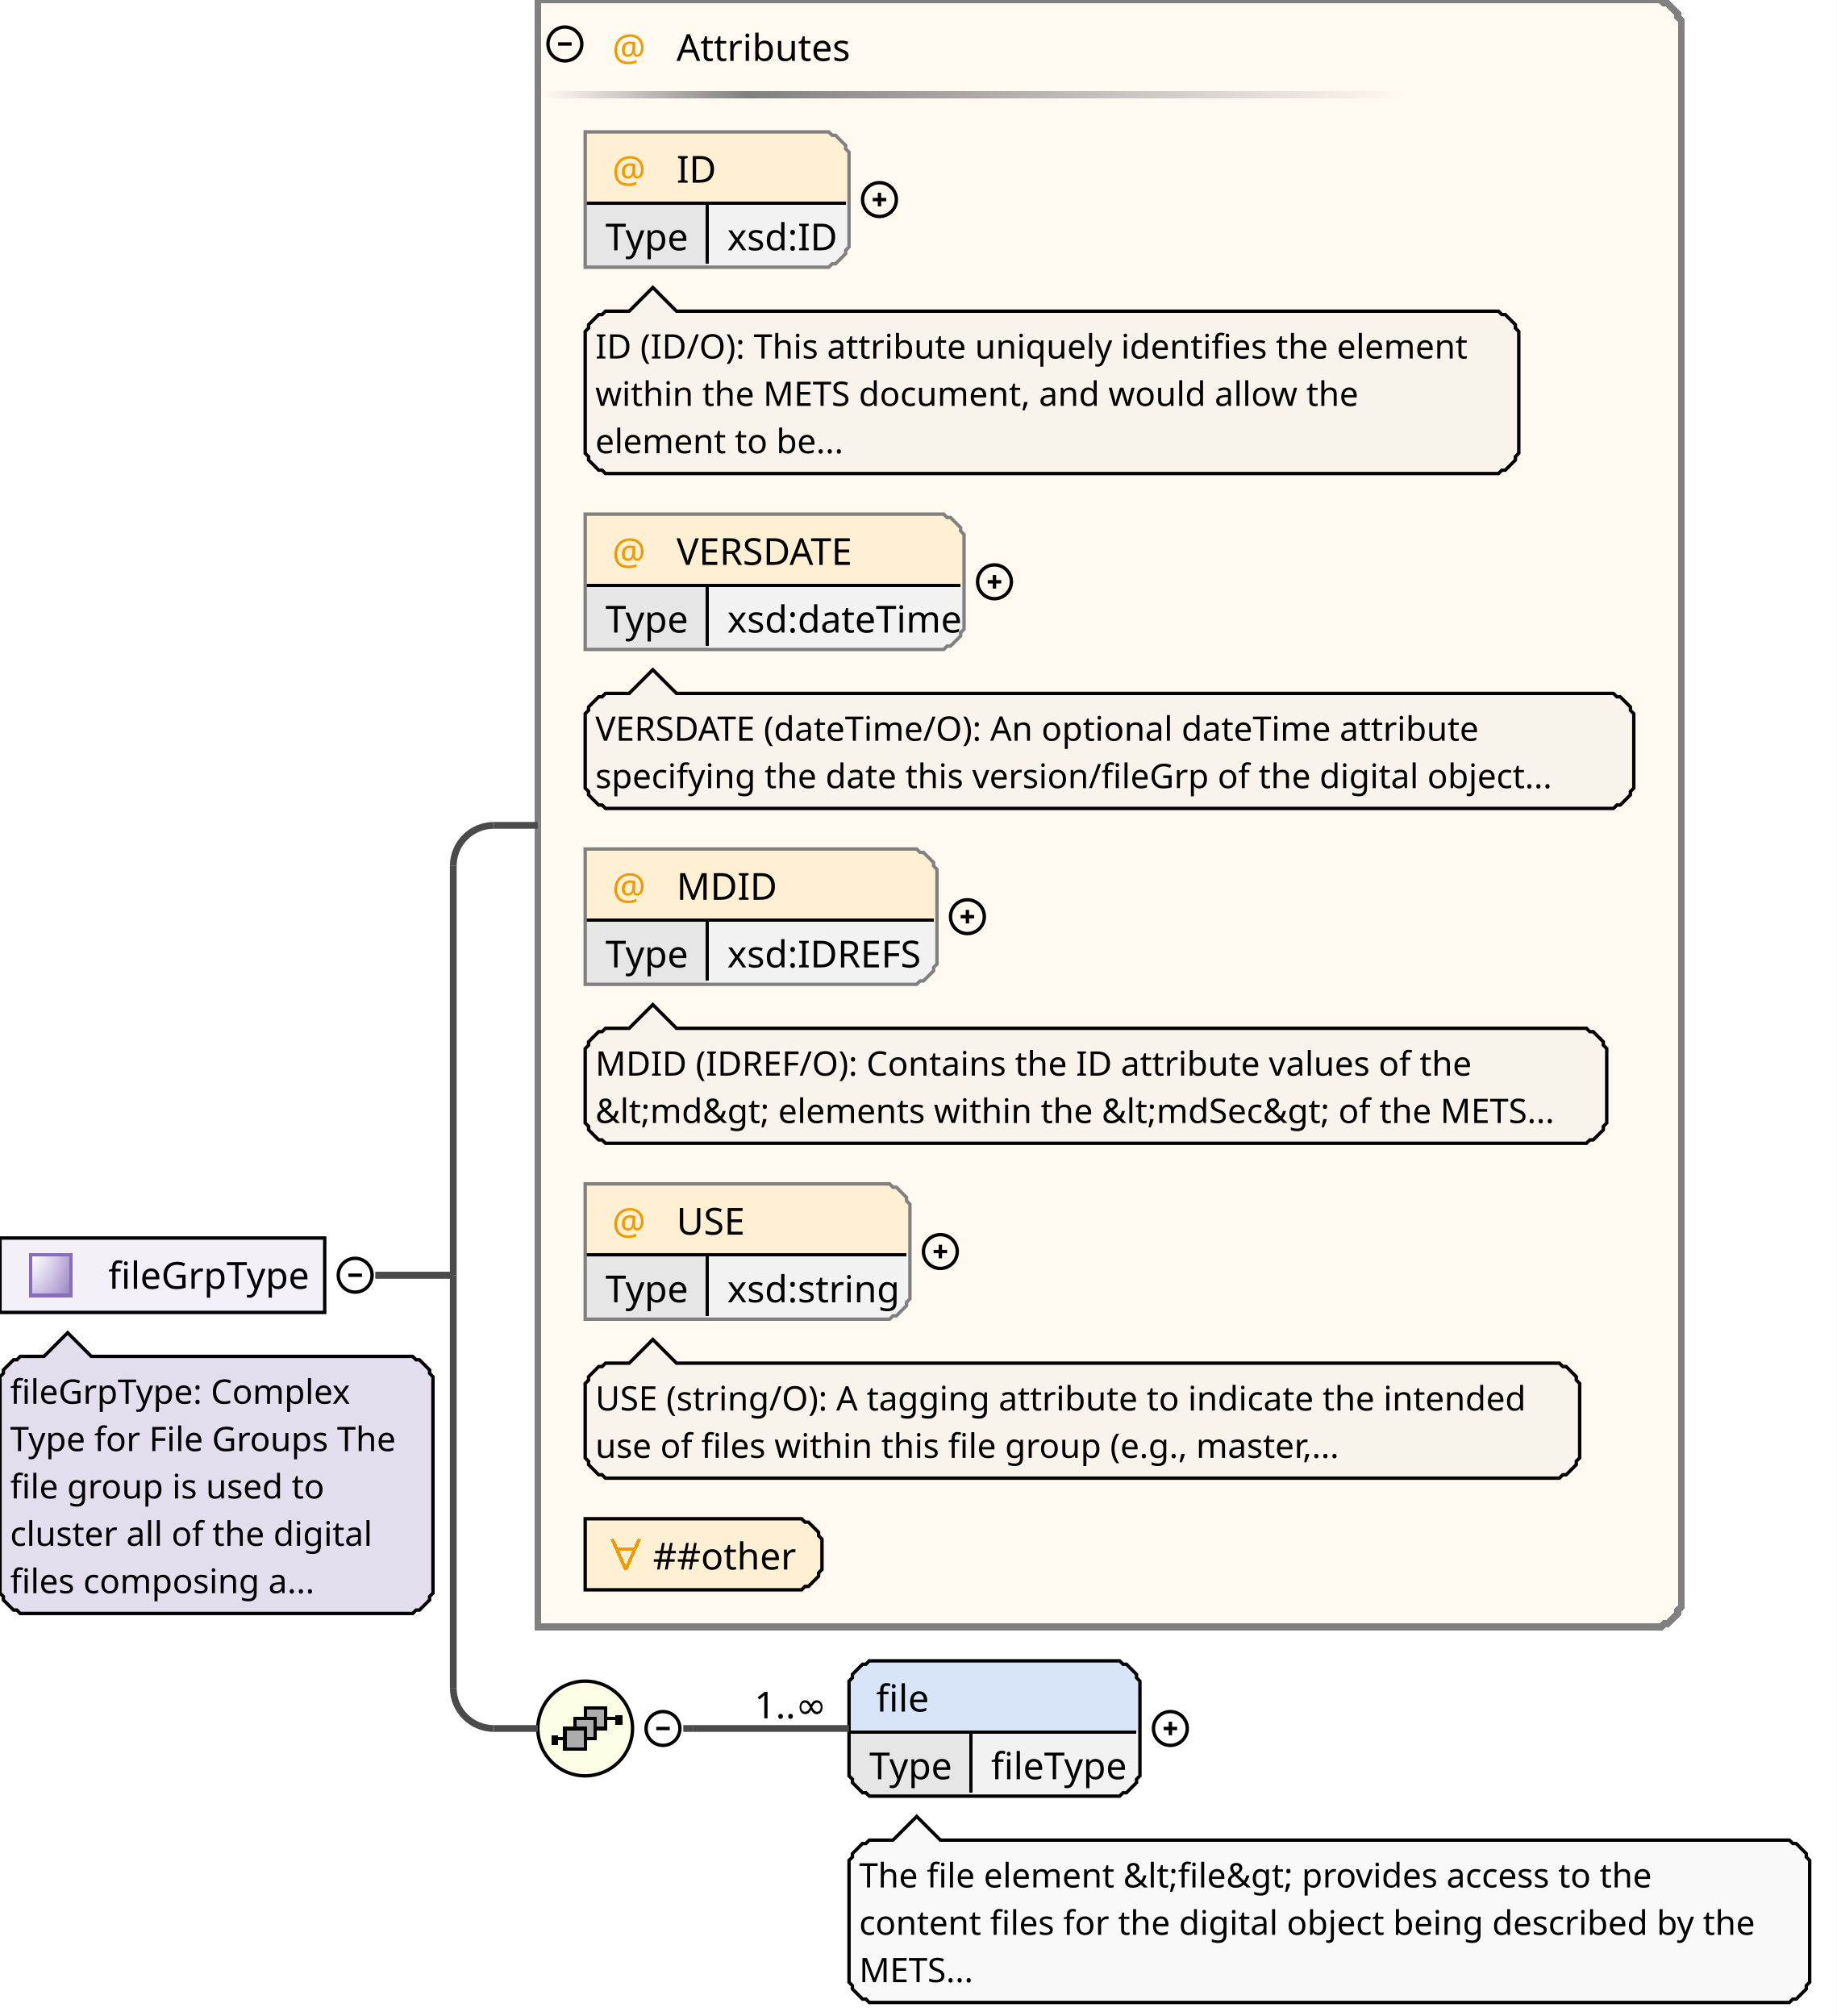
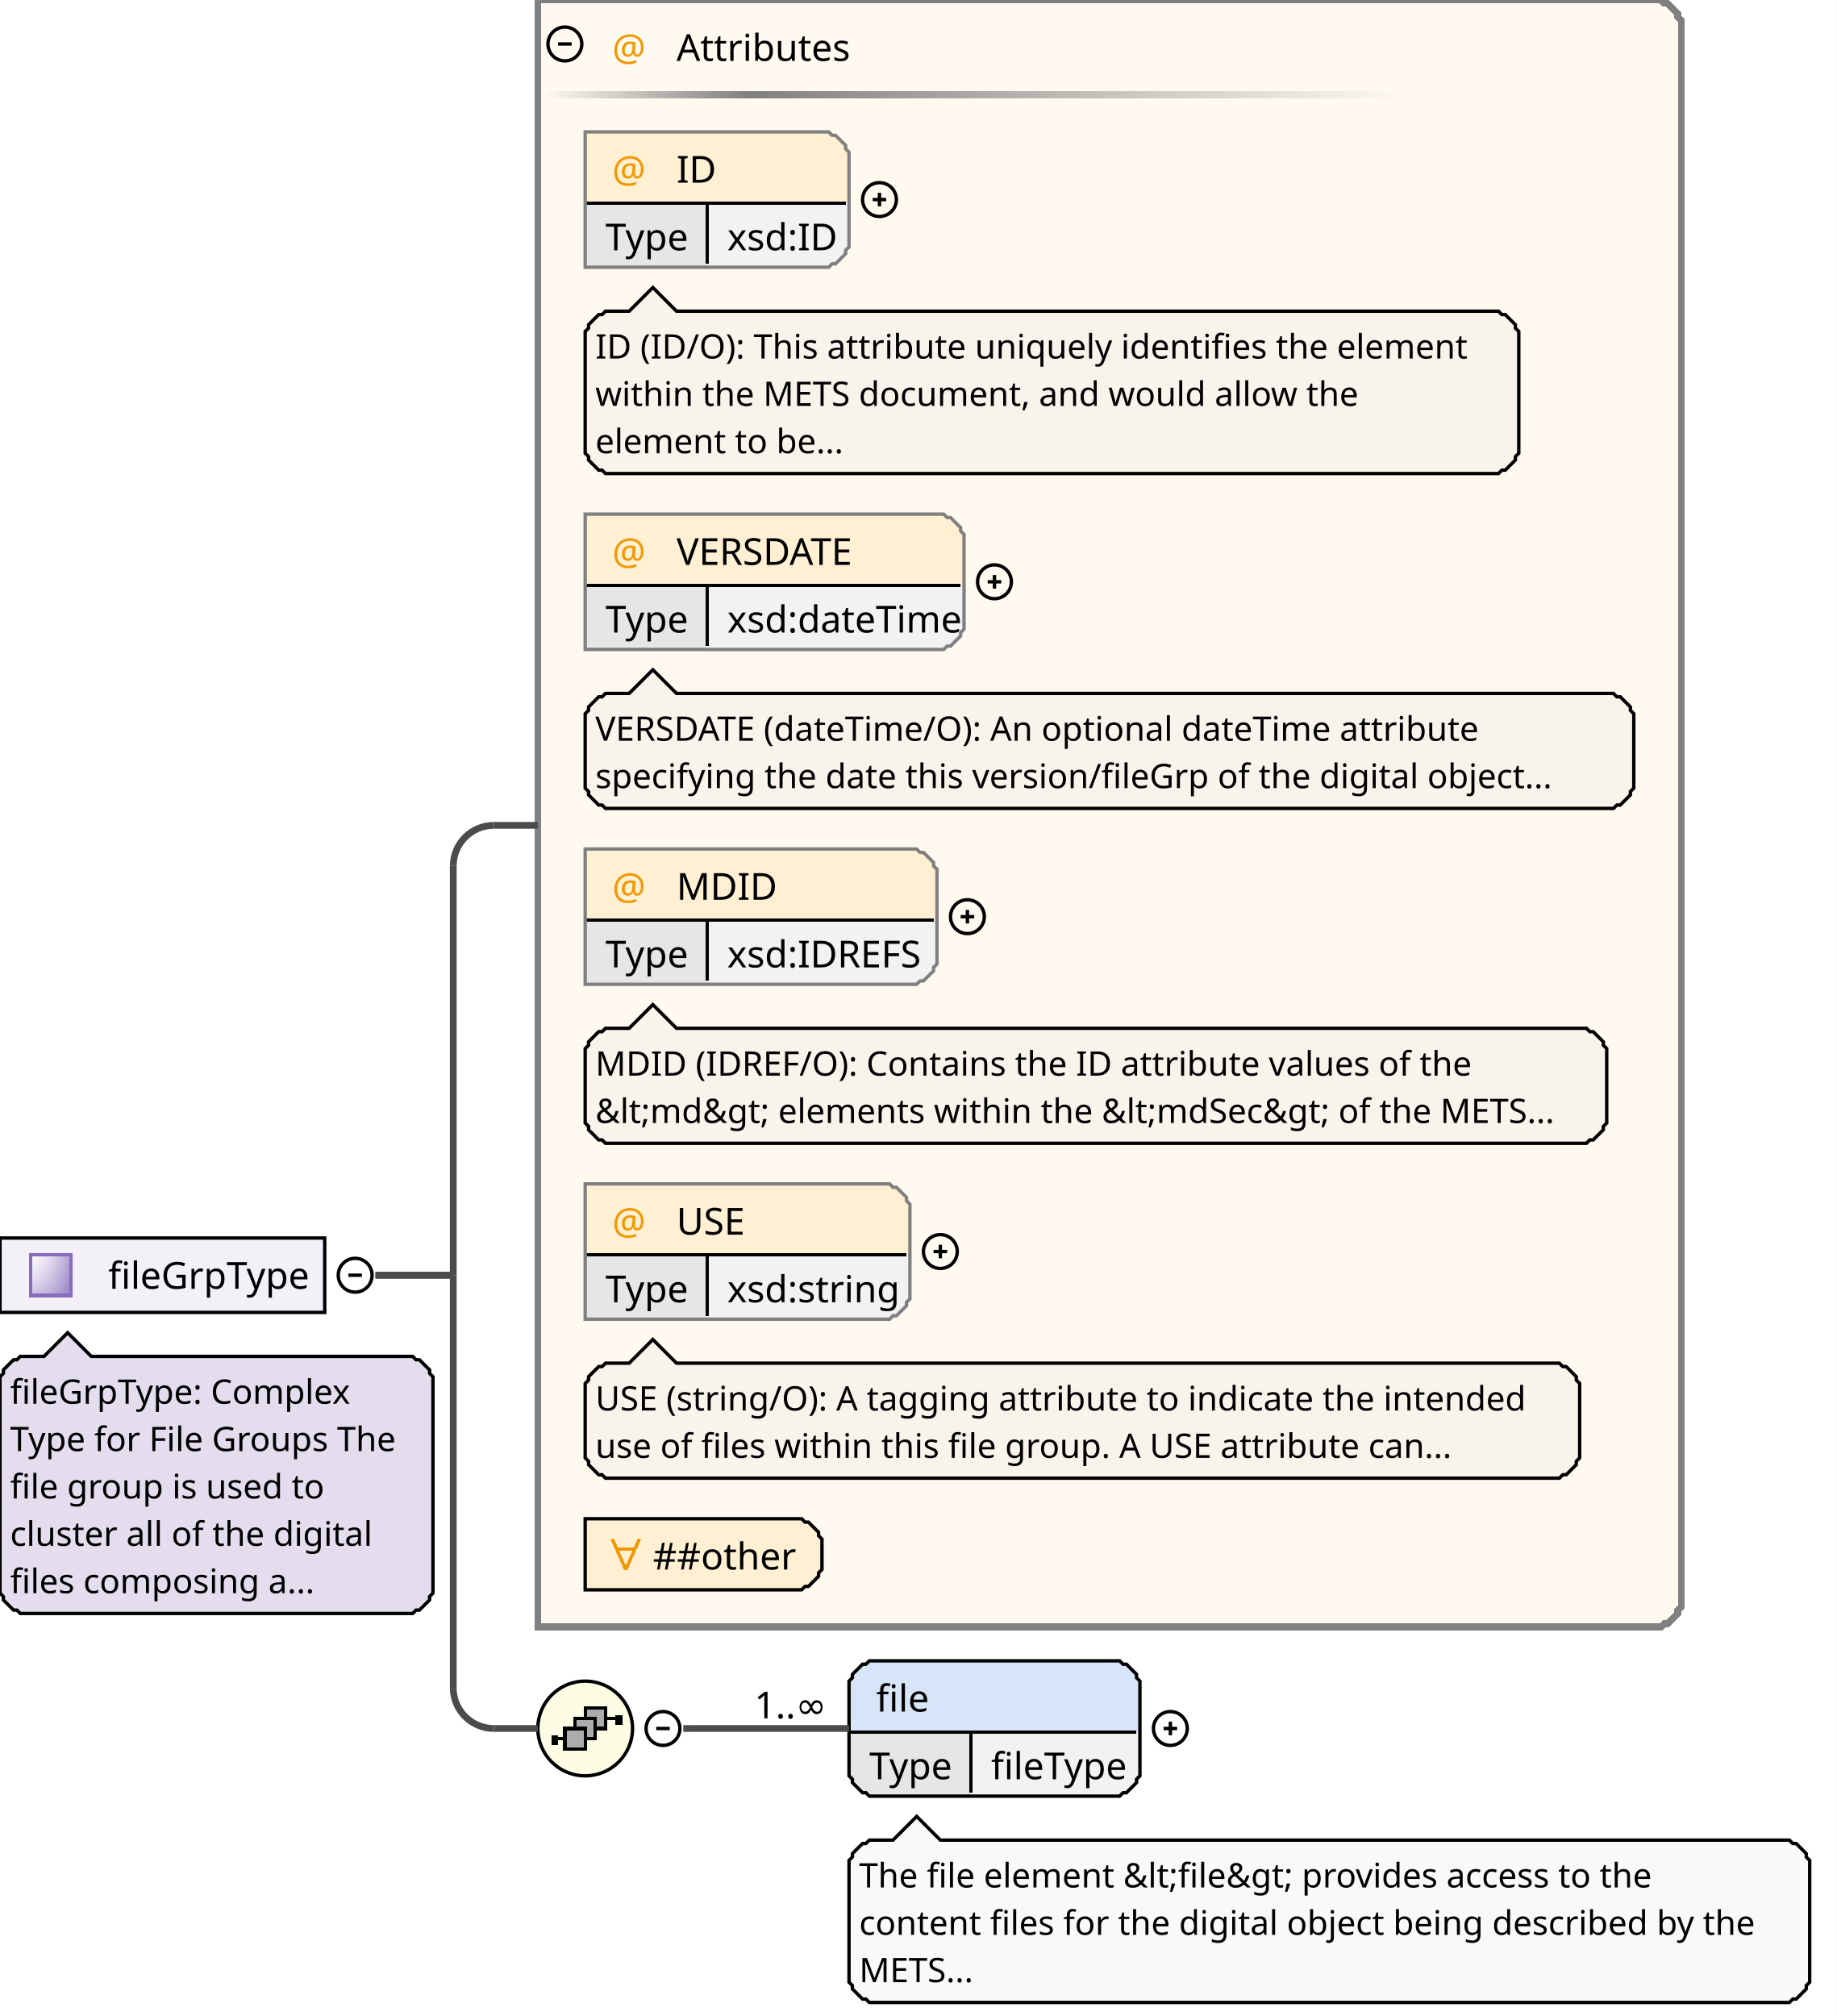
<svg xmlns="http://www.w3.org/2000/svg" color-interpolation="auto" color-rendering="auto" fill="black" fill-opacity="1" font-family="'Dialog'" font-size="12px" font-style="normal" font-weight="normal" height="596" image-rendering="auto" shape-rendering="auto" stroke="black" stroke-dasharray="none" stroke-dashoffset="0" stroke-linecap="square" stroke-linejoin="miter" stroke-miterlimit="10" stroke-opacity="1" stroke-width="1" text-rendering="auto" width="543">
  <defs id="genericDefs" />
  <g>
    <defs id="defs1">
      <linearGradient gradientUnits="userSpaceOnUse" id="linearGradient1" spreadMethod="pad" x1="9" x2="9" y1="371" y2="383">
        <stop offset="0%" stop-color="rgb(255,255,255)" stop-opacity="0.353" />
        <stop offset="100%" stop-color="rgb(135,109,188)" stop-opacity="0.667" />
      </linearGradient>
      <linearGradient gradientUnits="userSpaceOnUse" id="linearGradient2" spreadMethod="pad" x1="9" x2="21" y1="371" y2="371">
        <stop offset="0%" stop-color="rgb(255,255,255)" stop-opacity="0.353" />
        <stop offset="100%" stop-color="rgb(135,109,188)" stop-opacity="0.667" />
      </linearGradient>
      <linearGradient gradientUnits="userSpaceOnUse" id="linearGradient3" spreadMethod="pad" x1="221" x2="415" y1="27" y2="27">
        <stop offset="0%" stop-color="gray" stop-opacity="1" />
        <stop offset="100%" stop-color="rgb(255,249,240)" stop-opacity="1" />
      </linearGradient>
      <linearGradient gradientUnits="userSpaceOnUse" id="linearGradient4" spreadMethod="pad" x1="161" x2="221" y1="27" y2="27">
        <stop offset="0%" stop-color="rgb(255,249,240)" stop-opacity="1" />
        <stop offset="100%" stop-color="gray" stop-opacity="1" />
      </linearGradient>
      <clipPath clipPathUnits="userSpaceOnUse" id="clipPath1">
        <path d="M0 0 L543 0 L543 596 L0 596 L0 0 Z" />
      </clipPath>
    </defs>
    <g fill="white" stroke="white">
      <rect clip-path="url(#clipPath1)" height="596" stroke="none" width="543" x="0" y="0" />
    </g>
    <g fill="rgb(243,240,248)" font-family="sans-serif" font-size="11px" stroke="rgb(243,240,248)">
      <polygon clip-path="url(#clipPath1)" points=" 0 366 96 366 96 388 0 388" stroke="none" />
    </g>
    <g font-family="sans-serif" font-size="11px" stroke-linecap="butt" text-rendering="optimizeLegibility">
      <polygon clip-path="url(#clipPath1)" fill="none" points=" 0 366 96 366 96 388 0 388" />
    </g>
    <g fill="white" font-family="sans-serif" font-size="11px" shape-rendering="crispEdges" stroke="white" stroke-linecap="butt" text-rendering="geometricPrecision">
      <rect clip-path="url(#clipPath1)" height="12" stroke="none" width="12" x="9" y="371" />
      <rect clip-path="url(#clipPath1)" fill="url(#linearGradient1)" height="12" stroke="none" width="12" x="9" y="371" />
      <rect clip-path="url(#clipPath1)" fill="url(#linearGradient2)" height="12" stroke="none" width="12" x="9" y="371" />
      <rect clip-path="url(#clipPath1)" fill="none" height="12" stroke="rgb(135,109,188)" width="12" x="9" y="371" />
      <text clip-path="url(#clipPath1)" fill="black" stroke="none" x="32" xml:space="preserve" y="381">fileGrpType</text>
    </g>
    <g font-family="sans-serif" font-size="11px" stroke-linecap="butt" text-rendering="optimizeLegibility">
      <circle clip-path="url(#clipPath1)" cx="105" cy="377" fill="none" r="5" />
      <line clip-path="url(#clipPath1)" fill="none" x1="103" x2="107" y1="377" y2="377" />
    </g>
    <g fill="rgb(255,249,240)" font-family="sans-serif" font-size="11px" shape-rendering="crispEdges" stroke="rgb(255,249,240)" stroke-linecap="butt" stroke-width="2" text-rendering="geometricPrecision">
      <polygon clip-path="url(#clipPath1)" points=" 159 0 491 0 492 1 493 1 494 2 495 3 496 4 496 5 497 6 497 475 496 476 496 477 495 478 494 479 493 480 492 480 491 481 159 481" stroke="none" />
      <polygon clip-path="url(#clipPath1)" fill="none" points=" 159 0 491 0 492 1 493 1 494 2 495 3 496 4 496 5 497 6 497 475 496 476 496 477 495 478 494 479 493 480 492 480 491 481 159 481" stroke="gray" />
      <rect clip-path="url(#clipPath1)" fill="url(#linearGradient3)" height="2" stroke="none" width="194" x="221" y="27" />
      <rect clip-path="url(#clipPath1)" fill="url(#linearGradient4)" height="2" stroke="none" width="60" x="161" y="27" />
      <text clip-path="url(#clipPath1)" fill="rgb(242,152,0)" stroke="none" stroke-width="1" x="181" xml:space="preserve" y="18">@</text>
      <text clip-path="url(#clipPath1)" fill="black" stroke="none" stroke-width="1" x="200" xml:space="preserve" y="18">Attributes</text>
    </g>
    <g font-family="sans-serif" font-size="11px" stroke-linecap="butt" text-rendering="optimizeLegibility">
      <circle clip-path="url(#clipPath1)" cx="167" cy="13" fill="none" r="5" />
      <line clip-path="url(#clipPath1)" fill="none" x1="165" x2="169" y1="13" y2="13" />
    </g>
    <g fill="rgb(255,239,211)" font-family="sans-serif" font-size="11px" shape-rendering="crispEdges" stroke="rgb(255,239,211)" stroke-linecap="butt" text-rendering="geometricPrecision">
      <polygon clip-path="url(#clipPath1)" points=" 173 39 245 39 246 40 247 40 248 41 249 42 250 43 250 44 251 45 251 60 250 60 250 60 249 60 248 60 247 60 246 60 245 60 173 60" stroke="none" />
      <polygon clip-path="url(#clipPath1)" fill="rgb(230,230,230)" points=" 173 60 209 60 209 60 209 60 209 60 209 60 209 60 209 60 209 60 209 73 209 74 209 75 209 76 209 77 209 78 209 78 209 79 173 79" stroke="none" />
      <polygon clip-path="url(#clipPath1)" fill="rgb(242,242,242)" points=" 209 60 245 60 246 60 247 60 248 60 249 60 250 60 250 60 251 60 251 73 250 74 250 75 249 76 248 77 247 78 246 78 245 79 209 79" stroke="none" />
      <line clip-path="url(#clipPath1)" fill="none" stroke="black" x1="173" x2="250" y1="60" y2="60" />
      <text clip-path="url(#clipPath1)" fill="black" stroke="none" x="179" xml:space="preserve" y="74">Type</text>
      <text clip-path="url(#clipPath1)" fill="black" stroke="none" x="215" xml:space="preserve" y="74">xsd:ID</text>
      <line clip-path="url(#clipPath1)" fill="none" stroke="black" x1="209" x2="209" y1="60" y2="78" />
    </g>
    <g fill="gray" font-family="sans-serif" font-size="11px" stroke="gray" stroke-linecap="butt" text-rendering="optimizeLegibility">
      <polygon clip-path="url(#clipPath1)" fill="none" points=" 173 39 245 39 246 40 247 40 248 41 249 42 250 43 250 44 251 45 251 73 250 74 250 75 249 76 248 77 247 78 246 78 245 79 173 79" />
    </g>
    <g fill="rgb(242,152,0)" font-family="sans-serif" font-size="11px" shape-rendering="crispEdges" stroke="rgb(242,152,0)" stroke-linecap="butt" text-rendering="geometricPrecision">
      <text clip-path="url(#clipPath1)" stroke="none" x="181" xml:space="preserve" y="54">@</text>
      <text clip-path="url(#clipPath1)" fill="black" stroke="none" x="200" xml:space="preserve" y="54">ID</text>
    </g>
    <g font-family="sans-serif" font-size="11px" stroke-linecap="butt" text-rendering="optimizeLegibility">
      <circle clip-path="url(#clipPath1)" cx="260" cy="59" fill="none" r="5" />
      <line clip-path="url(#clipPath1)" fill="none" x1="258" x2="262" y1="59" y2="59" />
      <line clip-path="url(#clipPath1)" fill="none" x1="260" x2="260" y1="57" y2="61" />
    </g>
    <g fill="rgb(249,244,235)" font-family="sans-serif" font-size="11px" shape-rendering="crispEdges" stroke="rgb(249,244,235)" stroke-linecap="butt" text-rendering="geometricPrecision">
      <polygon clip-path="url(#clipPath1)" points=" 173 98 174 97 174 96 175 95 176 94 177 93 178 93 179 92 186 92 193 85 200 92 443 92 444 93 445 93 446 94 447 95 448 96 448 97 449 98 449 134 448 135 448 136 447 137 446 138 445 139 444 139 443 140 179 140 178 139 177 139 176 138 175 137 174 136 174 135 173 134" stroke="none" />
    </g>
    <g font-family="sans-serif" font-size="11px" stroke-linecap="butt" text-rendering="optimizeLegibility">
      <polygon clip-path="url(#clipPath1)" fill="none" points=" 173 98 174 97 174 96 175 95 176 94 177 93 178 93 179 92 186 92 193 85 200 92 443 92 444 93 445 93 446 94 447 95 448 96 448 97 449 98 449 134 448 135 448 136 447 137 446 138 445 139 444 139 443 140 179 140 178 139 177 139 176 138 175 137 174 136 174 135 173 134" />
      <text clip-path="url(#clipPath1)" font-size="10px" shape-rendering="crispEdges" stroke="none" text-rendering="geometricPrecision" x="176" xml:space="preserve" y="106">ID (ID/O): This attribute uniquely identifies the element </text>
      <text clip-path="url(#clipPath1)" font-size="10px" shape-rendering="crispEdges" stroke="none" text-rendering="geometricPrecision" x="176" xml:space="preserve" y="120">within the METS document, and would allow the </text>
      <text clip-path="url(#clipPath1)" font-size="10px" shape-rendering="crispEdges" stroke="none" text-rendering="geometricPrecision" x="176" xml:space="preserve" y="134">element to be...</text>
    </g>
    <g fill="rgb(255,239,211)" font-family="sans-serif" font-size="11px" shape-rendering="crispEdges" stroke="rgb(255,239,211)" stroke-linecap="butt" text-rendering="geometricPrecision">
      <polygon clip-path="url(#clipPath1)" points=" 173 152 279 152 280 153 281 153 282 154 283 155 284 156 284 157 285 158 285 173 284 173 284 173 283 173 282 173 281 173 280 173 279 173 173 173" stroke="none" />
      <polygon clip-path="url(#clipPath1)" fill="rgb(230,230,230)" points=" 173 173 209 173 209 173 209 173 209 173 209 173 209 173 209 173 209 173 209 186 209 187 209 188 209 189 209 190 209 191 209 191 209 192 173 192" stroke="none" />
      <polygon clip-path="url(#clipPath1)" fill="rgb(242,242,242)" points=" 209 173 279 173 280 173 281 173 282 173 283 173 284 173 284 173 285 173 285 186 284 187 284 188 283 189 282 190 281 191 280 191 279 192 209 192" stroke="none" />
      <line clip-path="url(#clipPath1)" fill="none" stroke="black" x1="173" x2="284" y1="173" y2="173" />
      <text clip-path="url(#clipPath1)" fill="black" stroke="none" x="179" xml:space="preserve" y="187">Type</text>
      <text clip-path="url(#clipPath1)" fill="black" stroke="none" x="215" xml:space="preserve" y="187">xsd:dateTime</text>
      <line clip-path="url(#clipPath1)" fill="none" stroke="black" x1="209" x2="209" y1="173" y2="191" />
    </g>
    <g fill="gray" font-family="sans-serif" font-size="11px" stroke="gray" stroke-linecap="butt" text-rendering="optimizeLegibility">
      <polygon clip-path="url(#clipPath1)" fill="none" points=" 173 152 279 152 280 153 281 153 282 154 283 155 284 156 284 157 285 158 285 186 284 187 284 188 283 189 282 190 281 191 280 191 279 192 173 192" />
    </g>
    <g fill="rgb(242,152,0)" font-family="sans-serif" font-size="11px" shape-rendering="crispEdges" stroke="rgb(242,152,0)" stroke-linecap="butt" text-rendering="geometricPrecision">
      <text clip-path="url(#clipPath1)" stroke="none" x="181" xml:space="preserve" y="167">@</text>
      <text clip-path="url(#clipPath1)" fill="black" stroke="none" x="200" xml:space="preserve" y="167">VERSDATE</text>
    </g>
    <g font-family="sans-serif" font-size="11px" stroke-linecap="butt" text-rendering="optimizeLegibility">
      <circle clip-path="url(#clipPath1)" cx="294" cy="172" fill="none" r="5" />
      <line clip-path="url(#clipPath1)" fill="none" x1="292" x2="296" y1="172" y2="172" />
      <line clip-path="url(#clipPath1)" fill="none" x1="294" x2="294" y1="170" y2="174" />
    </g>
    <g fill="rgb(249,244,235)" font-family="sans-serif" font-size="11px" shape-rendering="crispEdges" stroke="rgb(249,244,235)" stroke-linecap="butt" text-rendering="geometricPrecision">
      <polygon clip-path="url(#clipPath1)" points=" 173 211 174 210 174 209 175 208 176 207 177 206 178 206 179 205 186 205 193 198 200 205 477 205 478 206 479 206 480 207 481 208 482 209 482 210 483 211 483 233 482 234 482 235 481 236 480 237 479 238 478 238 477 239 179 239 178 238 177 238 176 237 175 236 174 235 174 234 173 233" stroke="none" />
    </g>
    <g font-family="sans-serif" font-size="11px" stroke-linecap="butt" text-rendering="optimizeLegibility">
      <polygon clip-path="url(#clipPath1)" fill="none" points=" 173 211 174 210 174 209 175 208 176 207 177 206 178 206 179 205 186 205 193 198 200 205 477 205 478 206 479 206 480 207 481 208 482 209 482 210 483 211 483 233 482 234 482 235 481 236 480 237 479 238 478 238 477 239 179 239 178 238 177 238 176 237 175 236 174 235 174 234 173 233" />
      <text clip-path="url(#clipPath1)" font-size="10px" shape-rendering="crispEdges" stroke="none" text-rendering="geometricPrecision" x="176" xml:space="preserve" y="219">VERSDATE (dateTime/O): An optional dateTime attribute </text>
      <text clip-path="url(#clipPath1)" font-size="10px" shape-rendering="crispEdges" stroke="none" text-rendering="geometricPrecision" x="176" xml:space="preserve" y="233">specifying the date this version/fileGrp of the digital object...</text>
    </g>
    <g fill="rgb(255,239,211)" font-family="sans-serif" font-size="11px" shape-rendering="crispEdges" stroke="rgb(255,239,211)" stroke-linecap="butt" text-rendering="geometricPrecision">
      <polygon clip-path="url(#clipPath1)" points=" 173 251 271 251 272 252 273 252 274 253 275 254 276 255 276 256 277 257 277 272 276 272 276 272 275 272 274 272 273 272 272 272 271 272 173 272" stroke="none" />
      <polygon clip-path="url(#clipPath1)" fill="rgb(230,230,230)" points=" 173 272 209 272 209 272 209 272 209 272 209 272 209 272 209 272 209 272 209 285 209 286 209 287 209 288 209 289 209 290 209 290 209 291 173 291" stroke="none" />
      <polygon clip-path="url(#clipPath1)" fill="rgb(242,242,242)" points=" 209 272 271 272 272 272 273 272 274 272 275 272 276 272 276 272 277 272 277 285 276 286 276 287 275 288 274 289 273 290 272 290 271 291 209 291" stroke="none" />
      <line clip-path="url(#clipPath1)" fill="none" stroke="black" x1="173" x2="276" y1="272" y2="272" />
      <text clip-path="url(#clipPath1)" fill="black" stroke="none" x="179" xml:space="preserve" y="286">Type</text>
      <text clip-path="url(#clipPath1)" fill="black" stroke="none" x="215" xml:space="preserve" y="286">xsd:IDREFS</text>
      <line clip-path="url(#clipPath1)" fill="none" stroke="black" x1="209" x2="209" y1="272" y2="290" />
    </g>
    <g fill="gray" font-family="sans-serif" font-size="11px" stroke="gray" stroke-linecap="butt" text-rendering="optimizeLegibility">
      <polygon clip-path="url(#clipPath1)" fill="none" points=" 173 251 271 251 272 252 273 252 274 253 275 254 276 255 276 256 277 257 277 285 276 286 276 287 275 288 274 289 273 290 272 290 271 291 173 291" />
    </g>
    <g fill="rgb(242,152,0)" font-family="sans-serif" font-size="11px" shape-rendering="crispEdges" stroke="rgb(242,152,0)" stroke-linecap="butt" text-rendering="geometricPrecision">
      <text clip-path="url(#clipPath1)" stroke="none" x="181" xml:space="preserve" y="266">@</text>
      <text clip-path="url(#clipPath1)" fill="black" stroke="none" x="200" xml:space="preserve" y="266">MDID</text>
    </g>
    <g font-family="sans-serif" font-size="11px" stroke-linecap="butt" text-rendering="optimizeLegibility">
      <circle clip-path="url(#clipPath1)" cx="286" cy="271" fill="none" r="5" />
      <line clip-path="url(#clipPath1)" fill="none" x1="284" x2="288" y1="271" y2="271" />
      <line clip-path="url(#clipPath1)" fill="none" x1="286" x2="286" y1="269" y2="273" />
    </g>
    <g fill="rgb(249,244,235)" font-family="sans-serif" font-size="11px" shape-rendering="crispEdges" stroke="rgb(249,244,235)" stroke-linecap="butt" text-rendering="geometricPrecision">
      <polygon clip-path="url(#clipPath1)" points=" 173 310 174 309 174 308 175 307 176 306 177 305 178 305 179 304 186 304 193 297 200 304 469 304 470 305 471 305 472 306 473 307 474 308 474 309 475 310 475 332 474 333 474 334 473 335 472 336 471 337 470 337 469 338 179 338 178 337 177 337 176 336 175 335 174 334 174 333 173 332" stroke="none" />
    </g>
    <g font-family="sans-serif" font-size="11px" stroke-linecap="butt" text-rendering="optimizeLegibility">
      <polygon clip-path="url(#clipPath1)" fill="none" points=" 173 310 174 309 174 308 175 307 176 306 177 305 178 305 179 304 186 304 193 297 200 304 469 304 470 305 471 305 472 306 473 307 474 308 474 309 475 310 475 332 474 333 474 334 473 335 472 336 471 337 470 337 469 338 179 338 178 337 177 337 176 336 175 335 174 334 174 333 173 332" />
      <text clip-path="url(#clipPath1)" font-size="10px" shape-rendering="crispEdges" stroke="none" text-rendering="geometricPrecision" x="176" xml:space="preserve" y="318">MDID (IDREF/O): Contains the ID attribute values of the </text>
      <text clip-path="url(#clipPath1)" font-size="10px" shape-rendering="crispEdges" stroke="none" text-rendering="geometricPrecision" x="176" xml:space="preserve" y="332">&amp;lt;md&amp;gt; elements within the &amp;lt;mdSec&amp;gt; of the METS...</text>
    </g>
    <g fill="rgb(255,239,211)" font-family="sans-serif" font-size="11px" shape-rendering="crispEdges" stroke="rgb(255,239,211)" stroke-linecap="butt" text-rendering="geometricPrecision">
      <polygon clip-path="url(#clipPath1)" points=" 173 350 263 350 264 351 265 351 266 352 267 353 268 354 268 355 269 356 269 371 268 371 268 371 267 371 266 371 265 371 264 371 263 371 173 371" stroke="none" />
      <polygon clip-path="url(#clipPath1)" fill="rgb(230,230,230)" points=" 173 371 209 371 209 371 209 371 209 371 209 371 209 371 209 371 209 371 209 384 209 385 209 386 209 387 209 388 209 389 209 389 209 390 173 390" stroke="none" />
      <polygon clip-path="url(#clipPath1)" fill="rgb(242,242,242)" points=" 209 371 263 371 264 371 265 371 266 371 267 371 268 371 268 371 269 371 269 384 268 385 268 386 267 387 266 388 265 389 264 389 263 390 209 390" stroke="none" />
      <line clip-path="url(#clipPath1)" fill="none" stroke="black" x1="173" x2="268" y1="371" y2="371" />
      <text clip-path="url(#clipPath1)" fill="black" stroke="none" x="179" xml:space="preserve" y="385">Type</text>
      <text clip-path="url(#clipPath1)" fill="black" stroke="none" x="215" xml:space="preserve" y="385">xsd:string</text>
      <line clip-path="url(#clipPath1)" fill="none" stroke="black" x1="209" x2="209" y1="371" y2="389" />
    </g>
    <g fill="gray" font-family="sans-serif" font-size="11px" stroke="gray" stroke-linecap="butt" text-rendering="optimizeLegibility">
      <polygon clip-path="url(#clipPath1)" fill="none" points=" 173 350 263 350 264 351 265 351 266 352 267 353 268 354 268 355 269 356 269 384 268 385 268 386 267 387 266 388 265 389 264 389 263 390 173 390" />
    </g>
    <g fill="rgb(242,152,0)" font-family="sans-serif" font-size="11px" shape-rendering="crispEdges" stroke="rgb(242,152,0)" stroke-linecap="butt" text-rendering="geometricPrecision">
      <text clip-path="url(#clipPath1)" stroke="none" x="181" xml:space="preserve" y="365">@</text>
      <text clip-path="url(#clipPath1)" fill="black" stroke="none" x="200" xml:space="preserve" y="365">USE</text>
    </g>
    <g font-family="sans-serif" font-size="11px" stroke-linecap="butt" text-rendering="optimizeLegibility">
      <circle clip-path="url(#clipPath1)" cx="278" cy="370" fill="none" r="5" />
      <line clip-path="url(#clipPath1)" fill="none" x1="276" x2="280" y1="370" y2="370" />
      <line clip-path="url(#clipPath1)" fill="none" x1="278" x2="278" y1="368" y2="372" />
    </g>
    <g fill="rgb(249,244,235)" font-family="sans-serif" font-size="11px" shape-rendering="crispEdges" stroke="rgb(249,244,235)" stroke-linecap="butt" text-rendering="geometricPrecision">
      <polygon clip-path="url(#clipPath1)" points=" 173 409 174 408 174 407 175 406 176 405 177 404 178 404 179 403 186 403 193 396 200 403 461 403 462 404 463 404 464 405 465 406 466 407 466 408 467 409 467 431 466 432 466 433 465 434 464 435 463 436 462 436 461 437 179 437 178 436 177 436 176 435 175 434 174 433 174 432 173 431" stroke="none" />
    </g>
    <g font-family="sans-serif" font-size="11px" stroke-linecap="butt" text-rendering="optimizeLegibility">
      <polygon clip-path="url(#clipPath1)" fill="none" points=" 173 409 174 408 174 407 175 406 176 405 177 404 178 404 179 403 186 403 193 396 200 403 461 403 462 404 463 404 464 405 465 406 466 407 466 408 467 409 467 431 466 432 466 433 465 434 464 435 463 436 462 436 461 437 179 437 178 436 177 436 176 435 175 434 174 433 174 432 173 431" />
      <text clip-path="url(#clipPath1)" font-size="10px" shape-rendering="crispEdges" stroke="none" text-rendering="geometricPrecision" x="176" xml:space="preserve" y="417">USE (string/O): A tagging attribute to indicate the intended </text>
-       <text clip-path="url(#clipPath1)" font-size="10px" shape-rendering="crispEdges" stroke="none" text-rendering="geometricPrecision" x="176" xml:space="preserve" y="431">use of files within this file group (e.g., master,...</text>
+       <text clip-path="url(#clipPath1)" font-size="10px" shape-rendering="crispEdges" stroke="none" text-rendering="geometricPrecision" x="176" xml:space="preserve" y="431">use of files within this file group. A USE attribute can...</text>
    </g>
    <g fill="rgb(255,239,211)" font-family="sans-serif" font-size="11px" shape-rendering="crispEdges" stroke="rgb(255,239,211)" stroke-linecap="butt" text-rendering="geometricPrecision">
      <polygon clip-path="url(#clipPath1)" points=" 173 449 237 449 238 450 239 450 240 451 241 452 242 453 242 454 243 455 243 464 242 465 242 466 241 467 240 468 239 469 238 469 237 470 173 470" stroke="none" />
    </g>
    <g font-family="sans-serif" font-size="11px" stroke-linecap="butt" text-rendering="optimizeLegibility">
      <polygon clip-path="url(#clipPath1)" fill="none" points=" 173 449 237 449 238 450 239 450 240 451 241 452 242 453 242 454 243 455 243 464 242 465 242 466 241 467 240 468 239 469 238 469 237 470 173 470" />
    </g>
    <g fill="rgb(242,152,0)" font-family="sans-serif" font-size="11px" shape-rendering="crispEdges" stroke="rgb(242,152,0)" stroke-linecap="butt" text-rendering="geometricPrecision">
      <line clip-path="url(#clipPath1)" fill="none" x1="181" x2="185" y1="455" y2="464" />
      <line clip-path="url(#clipPath1)" fill="none" x1="185" x2="189" y1="464" y2="455" />
      <line clip-path="url(#clipPath1)" fill="none" x1="182" x2="188" y1="458" y2="458" />
      <text clip-path="url(#clipPath1)" fill="black" stroke="none" x="193" xml:space="preserve" y="464">##other</text>
    </g>
    <g fill="rgb(75,75,75)" font-family="sans-serif" font-size="11px" stroke="rgb(75,75,75)" stroke-linecap="butt" stroke-width="2" text-rendering="optimizeLegibility">
      <line clip-path="url(#clipPath1)" fill="none" x1="111" x2="134" y1="377" y2="377" />
      <line clip-path="url(#clipPath1)" fill="none" x1="134" x2="134" y1="256" y2="377" />
      <line clip-path="url(#clipPath1)" fill="none" x1="146" x2="159" y1="244" y2="244" />
      <path clip-path="url(#clipPath1)" d="M134 256 A12 12 0 0 1 146 244" fill="none" />
      <circle clip-path="url(#clipPath1)" cx="173" cy="511" fill="rgb(253,252,228)" r="14" stroke="none" stroke-width="1" />
      <circle clip-path="url(#clipPath1)" cx="173" cy="511" fill="none" r="14" stroke="black" stroke-width="1" />
    </g>
    <g font-family="sans-serif" font-size="11px" shape-rendering="crispEdges" stroke-linecap="butt" text-rendering="geometricPrecision">
      <line clip-path="url(#clipPath1)" fill="none" x1="179" x2="183" y1="508" y2="508" />
      <rect clip-path="url(#clipPath1)" height="3" stroke="none" width="2" x="182" y="507" />
      <rect clip-path="url(#clipPath1)" fill="rgb(172,172,172)" height="6" stroke="none" width="6" x="173" y="505" />
      <rect clip-path="url(#clipPath1)" fill="none" height="6" width="6" x="173" y="505" />
      <rect clip-path="url(#clipPath1)" fill="rgb(172,172,172)" height="6" stroke="none" width="6" x="170" y="508" />
      <rect clip-path="url(#clipPath1)" fill="none" height="6" width="6" x="170" y="508" />
      <rect clip-path="url(#clipPath1)" fill="rgb(172,172,172)" height="6" stroke="none" width="6" x="167" y="511" />
      <rect clip-path="url(#clipPath1)" fill="none" height="6" width="6" x="167" y="511" />
      <line clip-path="url(#clipPath1)" fill="none" x1="167" x2="163" y1="514" y2="514" />
      <rect clip-path="url(#clipPath1)" height="3" stroke="none" width="2" x="163" y="513" />
      <circle clip-path="url(#clipPath1)" cx="196" cy="511" fill="none" r="5" shape-rendering="auto" text-rendering="optimizeLegibility" />
      <line clip-path="url(#clipPath1)" fill="none" shape-rendering="auto" text-rendering="optimizeLegibility" x1="194" x2="198" y1="511" y2="511" />
      <polygon clip-path="url(#clipPath1)" fill="rgb(216,228,247)" points=" 251 497 252 496 252 495 253 494 254 493 255 492 256 492 257 491 331 491 332 492 333 492 334 493 335 494 336 495 336 496 337 497 337 512 336 512 336 512 335 512 334 512 333 512 332 512 331 512 257 512 256 512 255 512 254 512 253 512 252 512 252 512 251 512" stroke="none" />
      <polygon clip-path="url(#clipPath1)" fill="rgb(230,230,230)" points=" 251 512 252 512 252 512 253 512 254 512 255 512 256 512 257 512 287 512 287 512 287 512 287 512 287 512 287 512 287 512 287 512 287 525 287 526 287 527 287 528 287 529 287 530 287 530 287 531 257 531 256 530 255 530 254 529 253 528 252 527 252 526 251 525" stroke="none" />
      <polygon clip-path="url(#clipPath1)" fill="rgb(242,242,242)" points=" 287 512 287 512 287 512 287 512 287 512 287 512 287 512 287 512 331 512 332 512 333 512 334 512 335 512 336 512 336 512 337 512 337 525 336 526 336 527 335 528 334 529 333 530 332 530 331 531 287 531 287 530 287 530 287 529 287 528 287 527 287 526 287 525" stroke="none" />
      <line clip-path="url(#clipPath1)" fill="none" x1="251" x2="336" y1="512" y2="512" />
      <text clip-path="url(#clipPath1)" stroke="none" x="257" xml:space="preserve" y="526">Type</text>
      <text clip-path="url(#clipPath1)" stroke="none" x="293" xml:space="preserve" y="526">fileType</text>
      <line clip-path="url(#clipPath1)" fill="none" x1="287" x2="287" y1="512" y2="530" />
      <polygon clip-path="url(#clipPath1)" fill="none" points=" 251 497 252 496 252 495 253 494 254 493 255 492 256 492 257 491 331 491 332 492 333 492 334 493 335 494 336 495 336 496 337 497 337 525 336 526 336 527 335 528 334 529 333 530 332 530 331 531 257 531 256 530 255 530 254 529 253 528 252 527 252 526 251 525" shape-rendering="auto" text-rendering="optimizeLegibility" />
      <text clip-path="url(#clipPath1)" stroke="none" x="259" xml:space="preserve" y="506">file</text>
      <circle clip-path="url(#clipPath1)" cx="346" cy="511" fill="none" r="5" shape-rendering="auto" text-rendering="optimizeLegibility" />
      <line clip-path="url(#clipPath1)" fill="none" shape-rendering="auto" text-rendering="optimizeLegibility" x1="344" x2="348" y1="511" y2="511" />
      <line clip-path="url(#clipPath1)" fill="none" shape-rendering="auto" text-rendering="optimizeLegibility" x1="346" x2="346" y1="509" y2="513" />
      <polygon clip-path="url(#clipPath1)" fill="rgb(249,249,249)" points=" 251 550 252 549 252 548 253 547 254 546 255 545 256 545 257 544 264 544 271 537 278 544 529 544 530 545 531 545 532 546 533 547 534 548 534 549 535 550 535 586 534 587 534 588 533 589 532 590 531 591 530 591 529 592 257 592 256 591 255 591 254 590 253 589 252 588 252 587 251 586" stroke="none" />
      <polygon clip-path="url(#clipPath1)" fill="none" points=" 251 550 252 549 252 548 253 547 254 546 255 545 256 545 257 544 264 544 271 537 278 544 529 544 530 545 531 545 532 546 533 547 534 548 534 549 535 550 535 586 534 587 534 588 533 589 532 590 531 591 530 591 529 592 257 592 256 591 255 591 254 590 253 589 252 588 252 587 251 586" shape-rendering="auto" text-rendering="optimizeLegibility" />
      <text clip-path="url(#clipPath1)" font-size="10px" stroke="none" x="254" xml:space="preserve" y="558">The file element &amp;lt;file&amp;gt; provides access to the </text>
      <text clip-path="url(#clipPath1)" font-size="10px" stroke="none" x="254" xml:space="preserve" y="572">content files for the digital object being described by the </text>
      <text clip-path="url(#clipPath1)" font-size="10px" stroke="none" x="254" xml:space="preserve" y="586">METS...</text>
    </g>
    <g fill="rgb(75,75,75)" font-family="sans-serif" font-size="11px" stroke="rgb(75,75,75)" stroke-linecap="butt" stroke-width="2" text-rendering="optimizeLegibility">
      <line clip-path="url(#clipPath1)" fill="none" x1="202" x2="205" y1="511" y2="511" />
      <line clip-path="url(#clipPath1)" fill="none" x1="205" x2="205" y1="511" y2="511" />
      <line clip-path="url(#clipPath1)" fill="none" x1="205" x2="251" y1="511" y2="511" />
      <text clip-path="url(#clipPath1)" fill="black" stroke="none" stroke-width="1" x="223" xml:space="preserve" y="508">1..∞</text>
      <line clip-path="url(#clipPath1)" fill="none" x1="111" x2="134" y1="377" y2="377" />
      <line clip-path="url(#clipPath1)" fill="none" x1="134" x2="134" y1="377" y2="499" />
      <line clip-path="url(#clipPath1)" fill="none" x1="146" x2="159" y1="511" y2="511" />
      <path clip-path="url(#clipPath1)" d="M134 499 A12 12 0 0 0 146 511" fill="none" />
    </g>
    <g fill="rgb(227,221,237)" font-family="sans-serif" font-size="11px" shape-rendering="crispEdges" stroke="rgb(227,221,237)" stroke-linecap="butt" text-rendering="geometricPrecision">
      <polygon clip-path="url(#clipPath1)" points=" 0 407 1 406 1 405 2 404 3 403 4 402 5 402 6 401 13 401 20 394 27 401 122 401 123 402 124 402 125 403 126 404 127 405 127 406 128 407 128 471 127 472 127 473 126 474 125 475 124 476 123 476 122 477 6 477 5 476 4 476 3 475 2 474 1 473 1 472 0 471" stroke="none" />
    </g>
    <g font-family="sans-serif" font-size="11px" stroke-linecap="butt" text-rendering="optimizeLegibility">
      <polygon clip-path="url(#clipPath1)" fill="none" points=" 0 407 1 406 1 405 2 404 3 403 4 402 5 402 6 401 13 401 20 394 27 401 122 401 123 402 124 402 125 403 126 404 127 405 127 406 128 407 128 471 127 472 127 473 126 474 125 475 124 476 123 476 122 477 6 477 5 476 4 476 3 475 2 474 1 473 1 472 0 471" />
      <text clip-path="url(#clipPath1)" font-size="10px" shape-rendering="crispEdges" stroke="none" text-rendering="geometricPrecision" x="3" xml:space="preserve" y="415">fileGrpType: Complex </text>
      <text clip-path="url(#clipPath1)" font-size="10px" shape-rendering="crispEdges" stroke="none" text-rendering="geometricPrecision" x="3" xml:space="preserve" y="429">Type for File Groups The </text>
      <text clip-path="url(#clipPath1)" font-size="10px" shape-rendering="crispEdges" stroke="none" text-rendering="geometricPrecision" x="3" xml:space="preserve" y="443">file group is used to </text>
      <text clip-path="url(#clipPath1)" font-size="10px" shape-rendering="crispEdges" stroke="none" text-rendering="geometricPrecision" x="3" xml:space="preserve" y="457">cluster all of the digital </text>
      <text clip-path="url(#clipPath1)" font-size="10px" shape-rendering="crispEdges" stroke="none" text-rendering="geometricPrecision" x="3" xml:space="preserve" y="471">files composing a...</text>
    </g>
  </g>
</svg>
